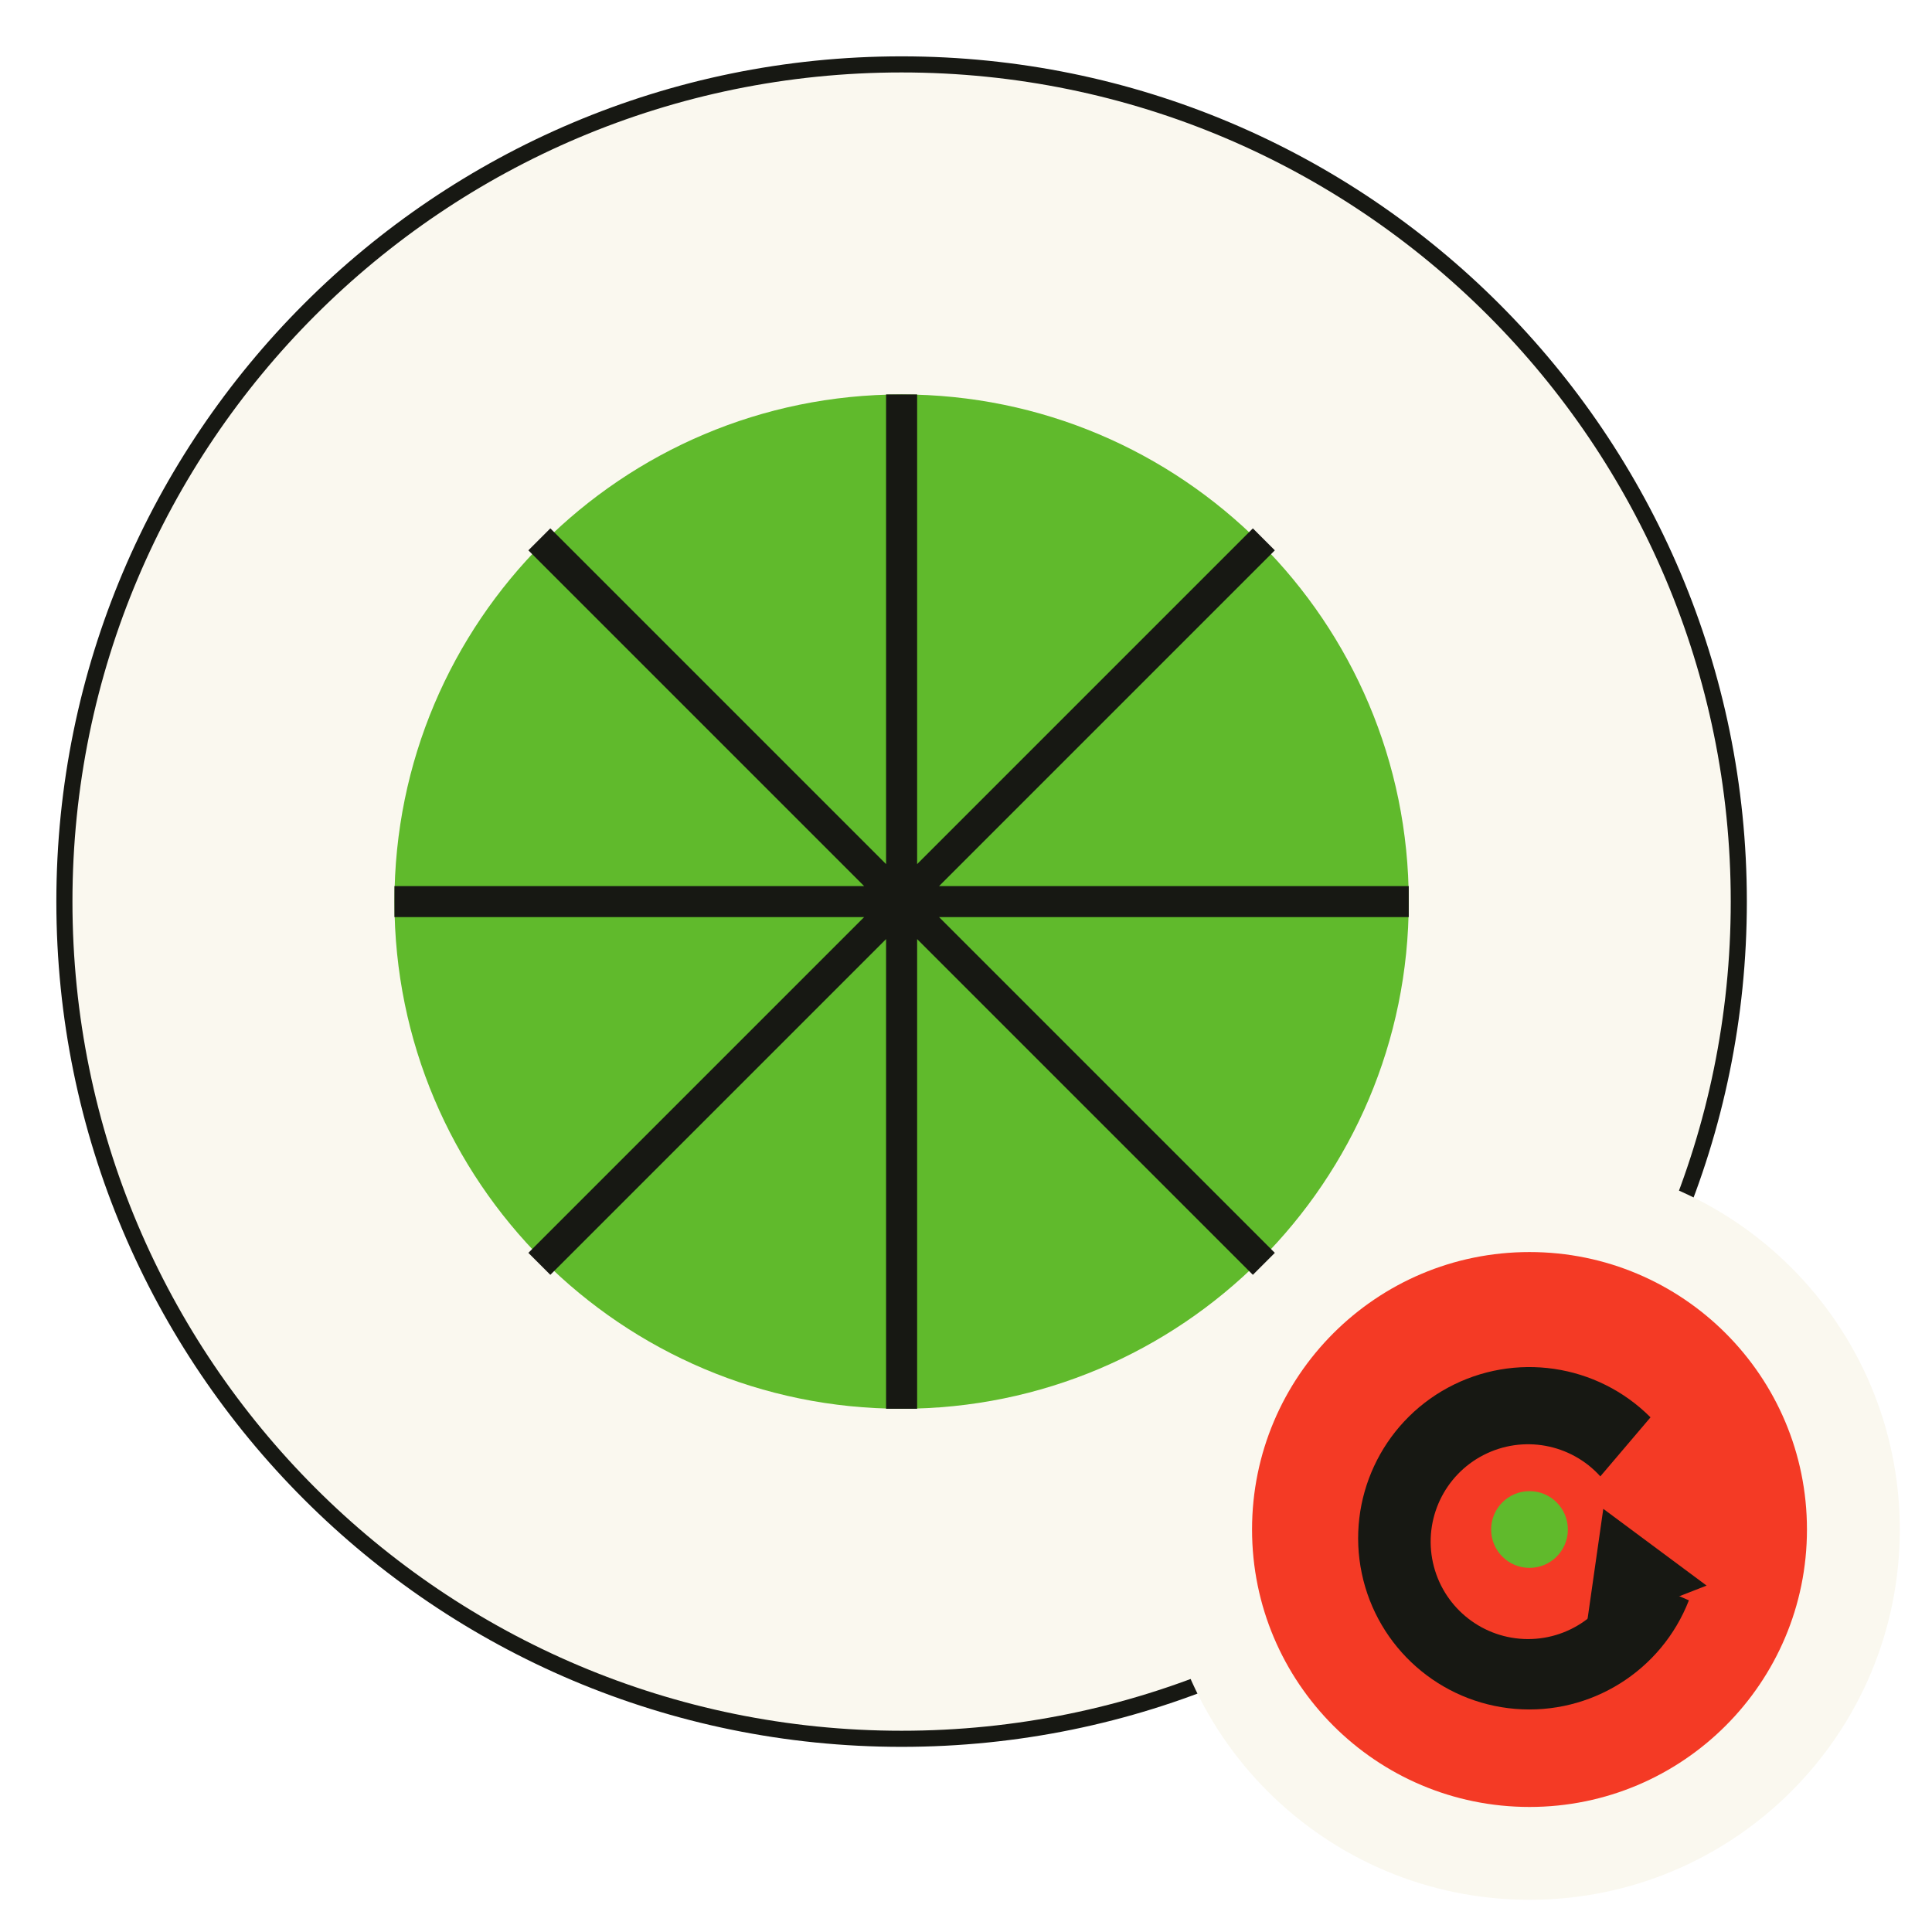
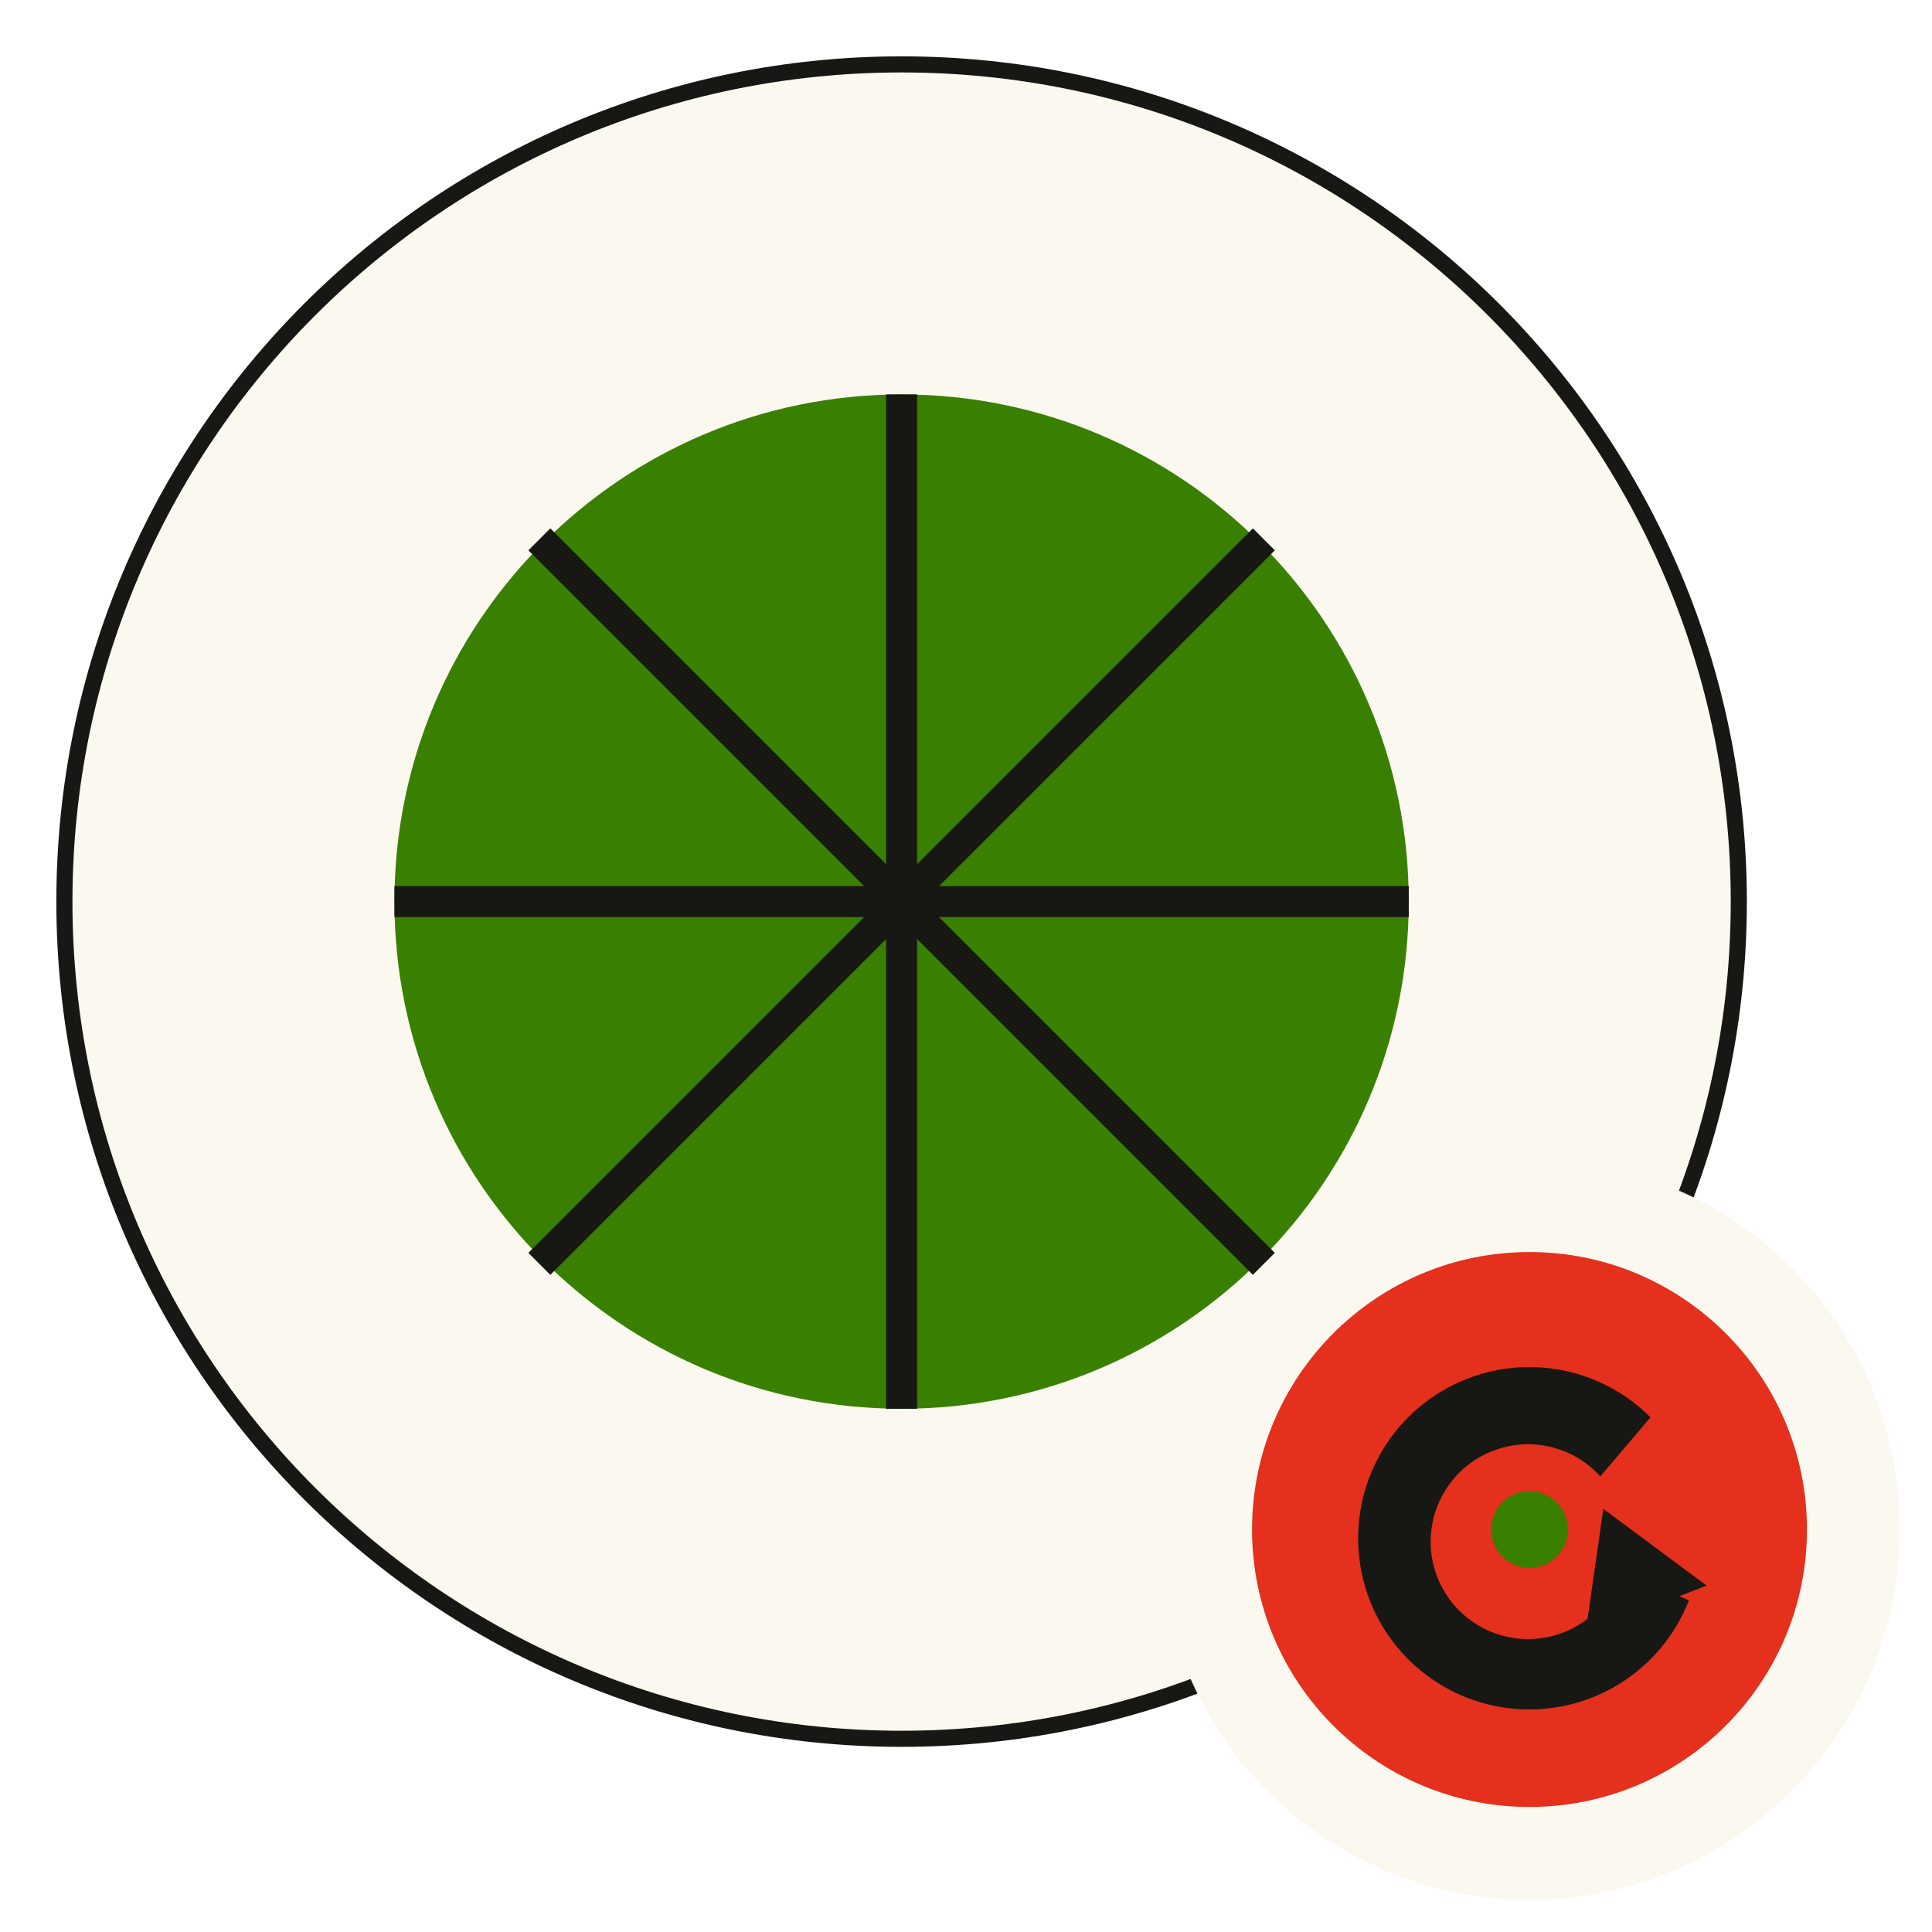
<svg xmlns="http://www.w3.org/2000/svg" viewBox="0 0 240 240" role="img" aria-label="The Uffe Elbæk model, from How to understand yourself better">
  <circle cx="112" cy="112" r="104" fill="#faf8ef" stroke="#171813" stroke-width="2" />
  <svg x="22" y="22" width="180" height="180" viewBox="0 0 140 140">
-     <circle cx="70" cy="70" r="49" fill="#60ba2c" />
+     <circle cx="70" cy="70" r="49" fill="#398000" />
    <path d="M70 21V119M21 70H119M35 35L105 105M35 105L105 35" fill="none" stroke="#171813" stroke-width="3" />
  </svg>
  <circle cx="190" cy="190" r="46" fill="#faf8ef" />
  <svg x="146" y="146" width="88" height="88" viewBox="0 0 240 240">
-     <circle cx="120" cy="120" r="94" fill="#f43a25" />
+     <circle cx="120" cy="120" r="94" fill="#e4301c" />
    <path d="M161 82A58 58 0 1 0 174 144L151 134A33 33 0 1 1 144 102Z" fill="#171813" />
    <path d="M145 113L180 139 139 155Z" fill="#171813" />
-     <circle cx="120" cy="120" r="13" fill="#60ba2c" />
+     <circle cx="120" cy="120" r="13" fill="#398000" />
  </svg>
</svg>
